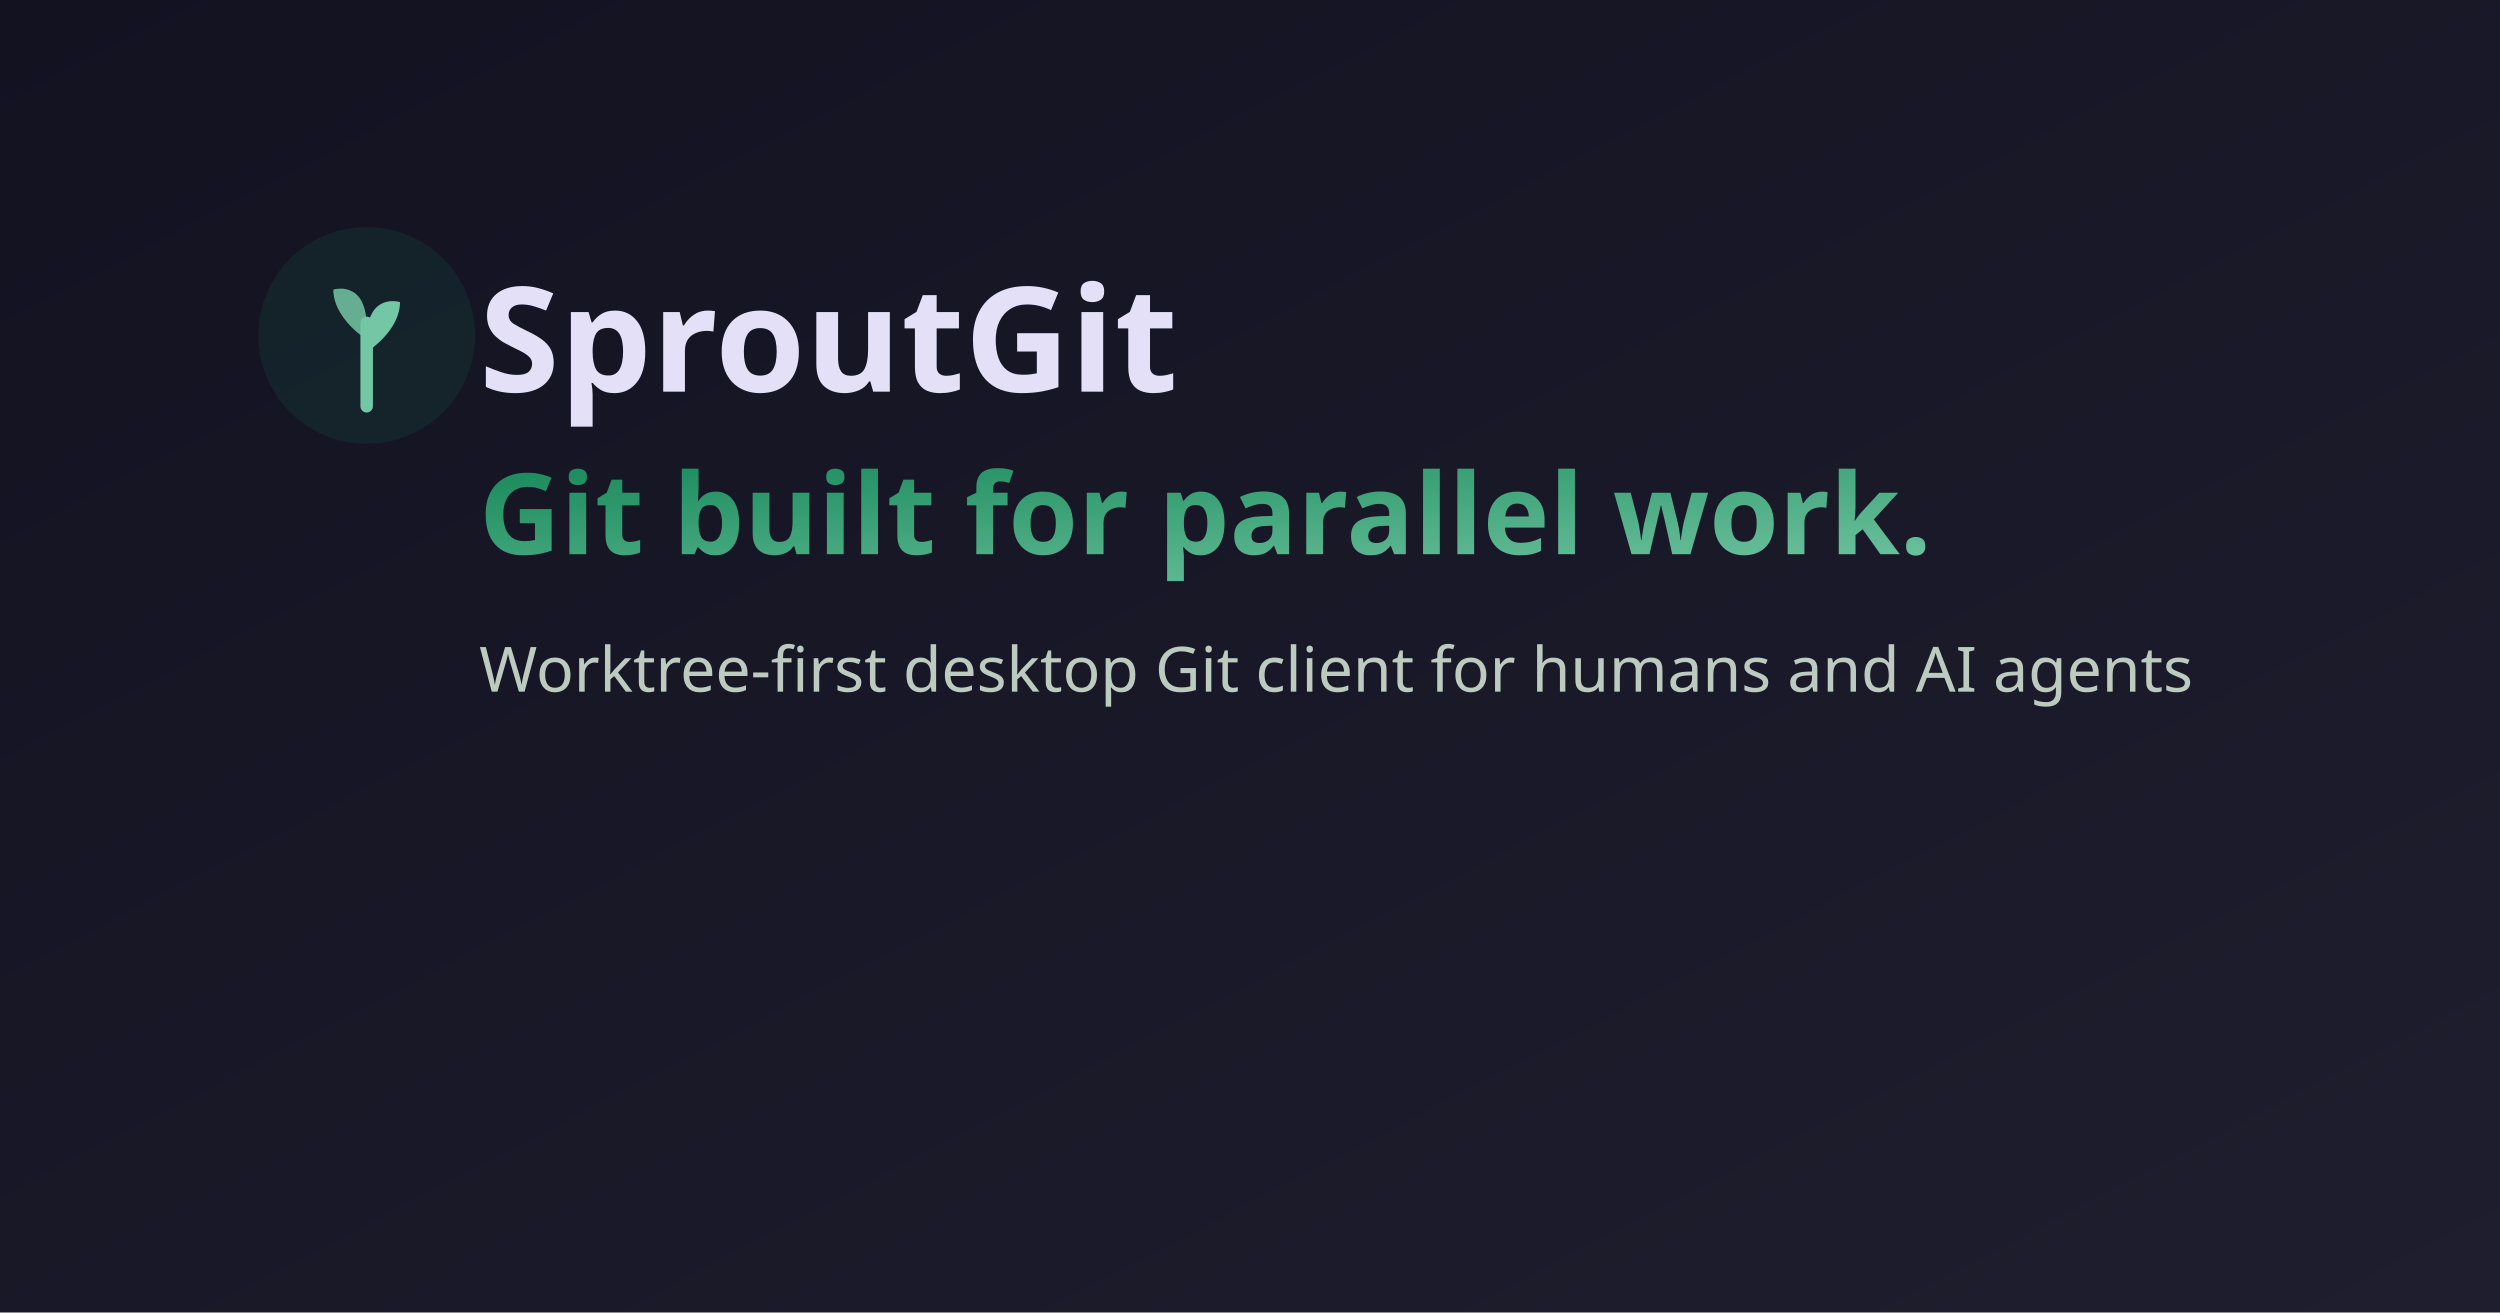
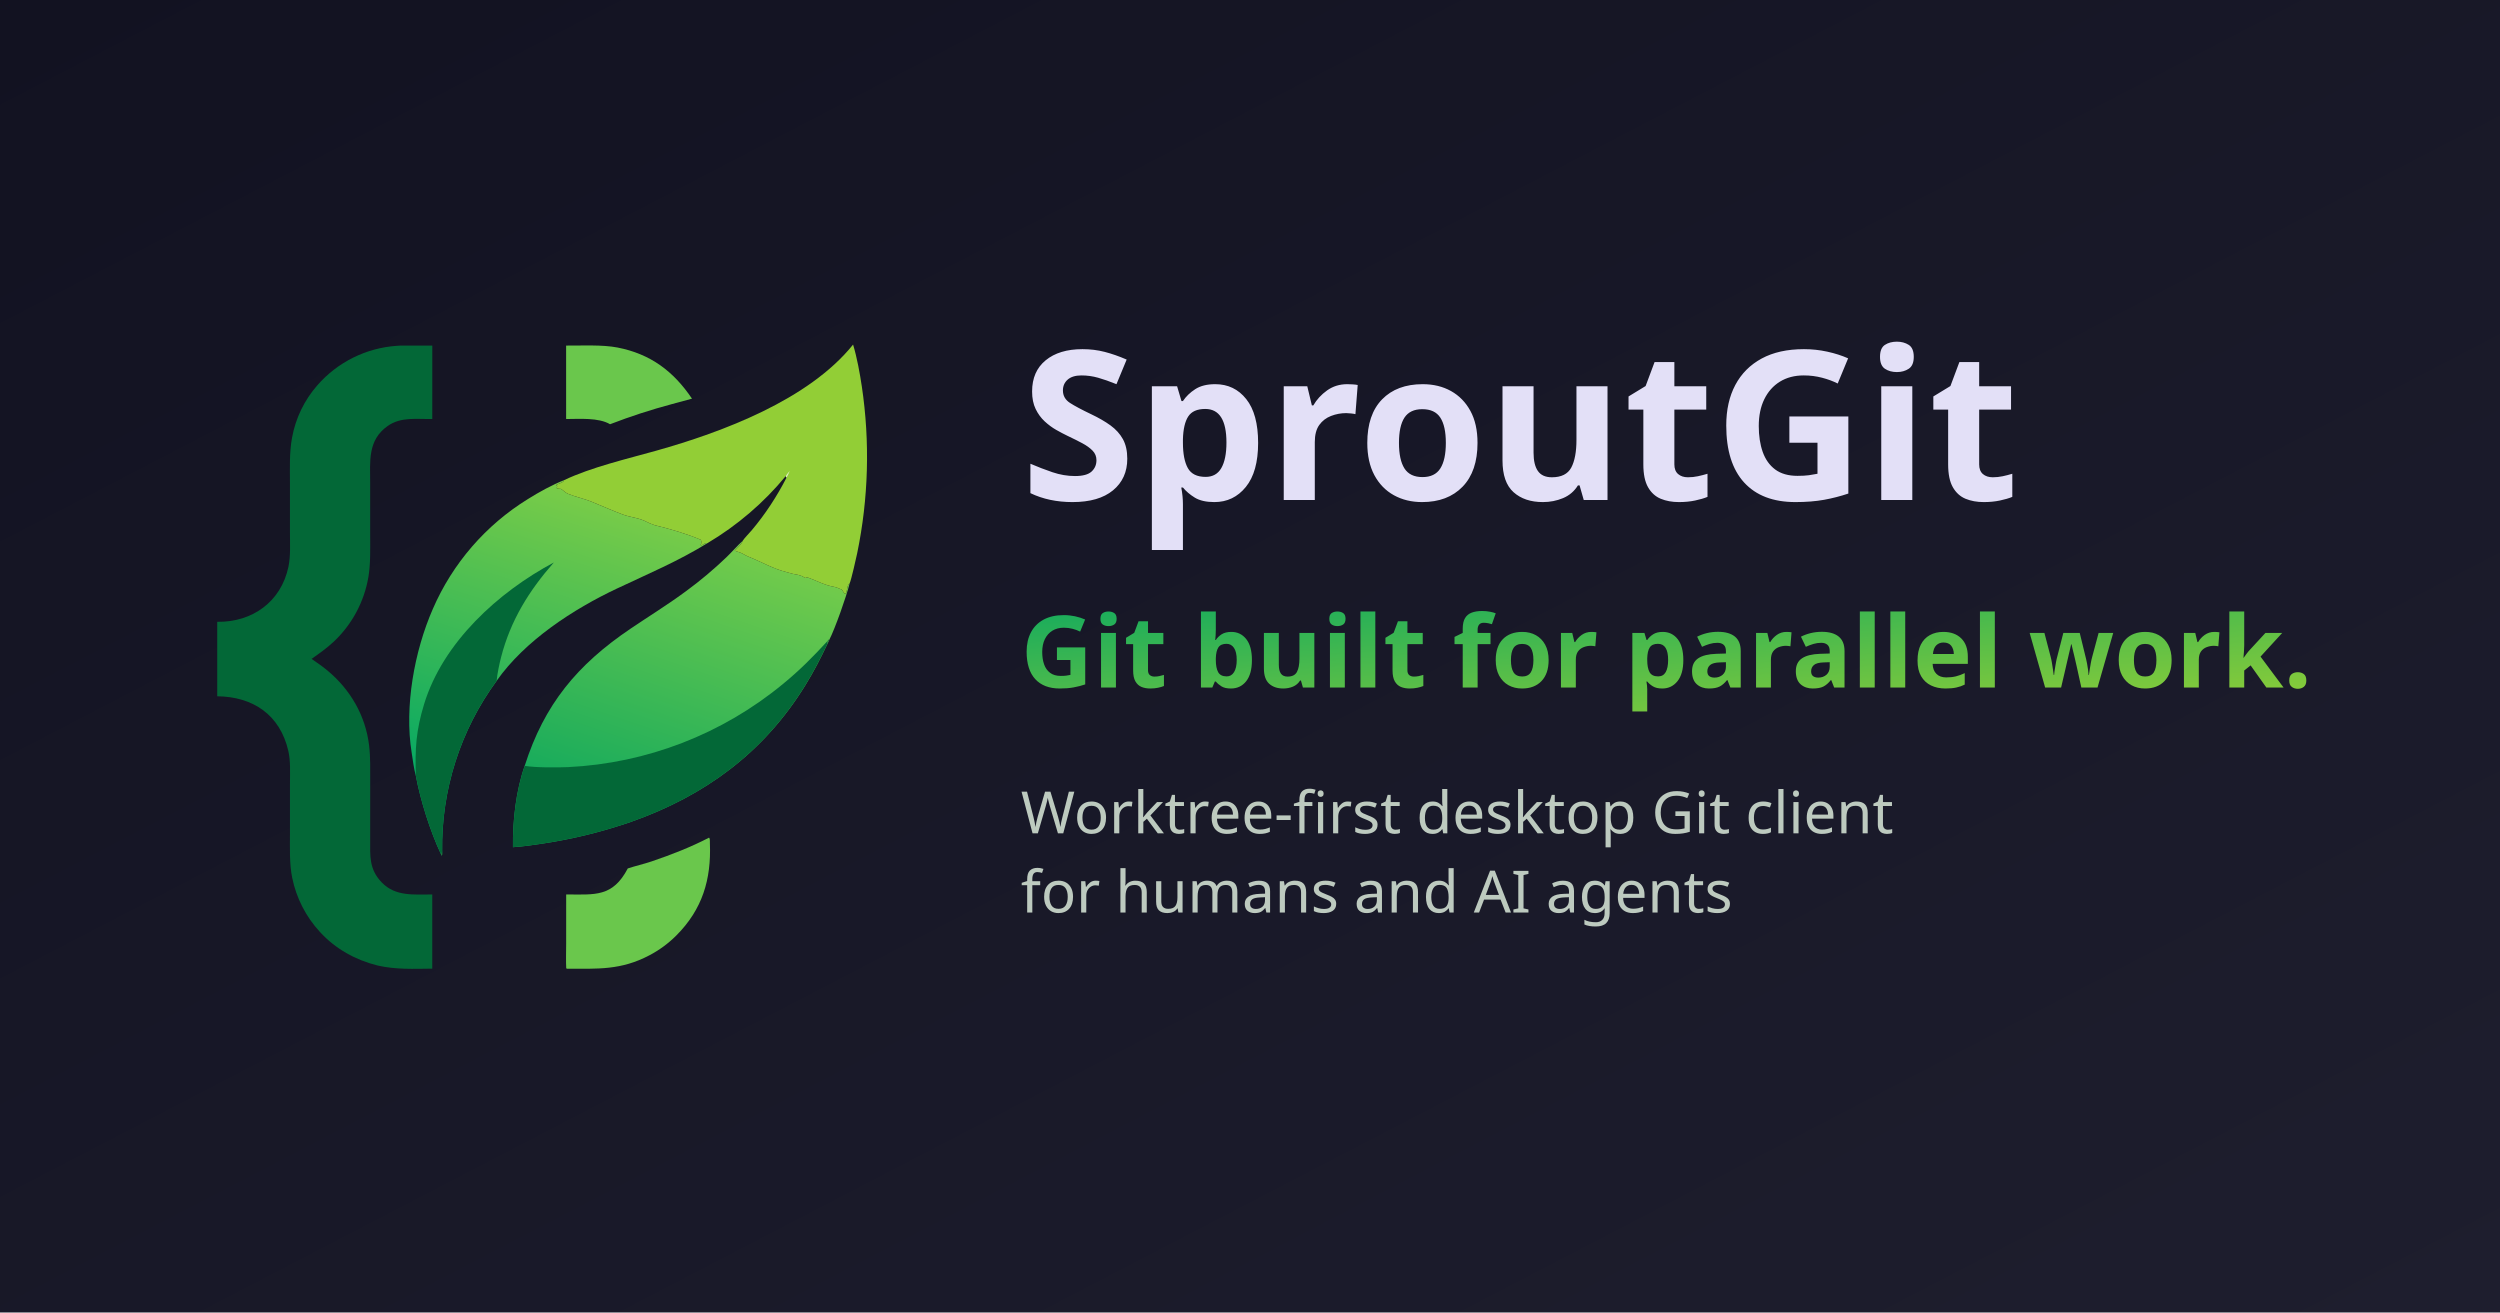
<svg xmlns="http://www.w3.org/2000/svg" width="1200" height="630" viewBox="0 0 1200 630">
  <defs>
    <linearGradient id="bg" x1="0" y1="0" x2="1" y2="1">
      <stop offset="0%" stop-color="#121221" />
      <stop offset="100%" stop-color="#1e1e2e" />
    </linearGradient>
    <linearGradient id="accent" x1="0" y1="0" x2="1" y2="1">
-       <stop offset="0%" stop-color="#1a8a5c" />
-       <stop offset="100%" stop-color="#74c7a4" />
+       <stop offset="0%" stop-color="#19ac5c" />
+       <stop offset="100%" stop-color="#92ce36" />
+     </linearGradient>
+     <linearGradient id="logoLeaf1" x1="0" y1="0" x2="1" y2="0" gradientUnits="userSpaceOnUse" gradientTransform="matrix(-203.82,603.118,-603.118,-203.82,1427.32,794.322)">
+       <stop offset="0" stop-color="rgb(114,203,75)" />
+       <stop offset="1" stop-color="rgb(25,172,92)" />
+     </linearGradient>
+     <linearGradient id="logoLeaf2" x1="0" y1="0" x2="1" y2="0" gradientUnits="userSpaceOnUse" gradientTransform="matrix(-215.719,687.083,-687.083,-215.719,1101.79,671.307)">
+       <stop offset="0" stop-color="rgb(121,204,72)" />
+       <stop offset="1" stop-color="rgb(10,170,98)" />
    </linearGradient>
  </defs>
  <rect width="1200" height="630" fill="url(#bg)" />
-   <g transform="translate(120 105)">
-     <circle cx="56" cy="56" r="52" fill="#1a8a5c22" />
-     <path d="M56 90V50" stroke="#74c7a4" stroke-width="6" stroke-linecap="round" />
-     <path d="M56 58c0 0-16-10-16-24 0 0 16-5 16 18Z" fill="#74c7a4" opacity="0.85" />
-     <path d="M56 64c0 0 16-10 16-24 0 0-16-5-16 18Z" fill="#74c7a4" />
+   <g transform="translate(80 135) scale(0.176)">
+     <g transform="matrix(1.155129,0,0,1.155129,-113.0102,-188.2509)">
+       <path d="M641.269,315.414C649.471,314.594 663.416,314.935 672.074,314.918L724.997,314.847L724.939,488.129C688.502,489.078 651.251,482.369 619.648,504.667C571.974,538.305 578.276,588.032 578.299,639.584L578.334,761.999C578.323,794.492 579.518,830.266 573.988,862.117C563.926,920.158 535.322,973.373 492.463,1013.78C475.257,1029.8 459.118,1041.06 439.971,1054.59C453.12,1063.63 465.264,1071.93 477.528,1082.13C531.413,1126.95 567.005,1187.95 575.67,1258C579.174,1286.33 578.37,1315.66 578.371,1344.34L578.327,1480.52C578.374,1520.3 575.343,1551.22 606.027,1582.77C638.31,1615.97 681.756,1610.64 724.907,1610.79L724.891,1785.9C681.163,1786.41 638.481,1788.36 595.742,1778.5C543.457,1765.44 496.335,1739.31 459.804,1699.38C426.571,1663.45 403.865,1619.08 394.174,1571.11C387.377,1537.92 388.945,1499.7 388.942,1465.56L388.951,1348.52C388.935,1323.76 390.644,1296.08 385.129,1272.06C365.461,1186.4 301.666,1143.8 217.236,1142.86L217.211,967.036C300.002,968.326 367.992,919.637 385.345,837.159C390.671,811.844 388.932,783.453 388.912,757.527L388.909,638.227C388.916,602.721 387.366,567.389 393.838,532.392C402.17,486.475 422.821,443.685 453.585,408.594C501.325,353.887 568.831,320.372 641.269,315.414Z" fill="rgb(3,104,55)" fill-rule="nonzero" />
+       <path d="M943.134,1307.1C989.351,1161.86 1067.36,1068.24 1192.77,983.44C1237.78,953.008 1280.87,926.634 1324.71,894.219C1357.97,869.813 1389.58,843.249 1419.35,814.699C1432.18,802.448 1445.09,787.391 1457.79,775.852C1456.03,783.159 1444.56,793.24 1438.83,798.868C1442.61,800.532 1444.78,801.442 1448.72,802.475C1456.42,804.493 1463.82,810.224 1471.16,813.146C1501.89,825.369 1529.86,842.085 1562.3,849.963C1566.65,851.019 1571.25,852.692 1575.51,853.634C1586.29,856.016 1594.84,856.213 1604.16,862.933C1606.92,864.928 1608.86,860.561 1611.92,862.623C1632.2,869.82 1651.62,880.765 1672.95,884.312C1678.31,885.204 1685.73,888.416 1690.72,890.606C1694.26,892.528 1695.7,898.781 1699.86,901.338C1705.67,897.019 1702.78,881.637 1710.24,876.652C1703.38,905.243 1675.93,983.134 1662.44,1009.32C1661.05,1012.69 1659.52,1016 1657.87,1019.25C1640.69,1055.19 1626.2,1083.73 1605.03,1117.96C1507.24,1276 1368.7,1377.68 1194.74,1439.18C1127.28,1462.54 1057.81,1479.69 987.222,1490.39C966.643,1493.62 935.931,1498.04 915.407,1499.15C914.427,1437.55 922.571,1365.41 943.134,1307.1Z" fill="url(#logoLeaf1)" fill-rule="nonzero" />
+       <path d="M1657.7,1012.85C1657.73,1014.98 1657.79,1017.11 1657.87,1019.25C1640.69,1055.19 1626.2,1083.73 1605.03,1117.96C1507.24,1276 1368.7,1377.68 1194.74,1439.18C1127.28,1462.54 1057.81,1479.69 987.222,1490.39C966.643,1493.62 935.931,1498.04 915.407,1499.15C914.427,1437.55 922.571,1365.41 943.134,1307.1C969.294,1311.58 1019.71,1311.15 1045.84,1310.09C1231.58,1301.04 1409.42,1232.2 1552.85,1113.84C1593.03,1080.9 1622.78,1050.71 1657.7,1012.85Z" fill="rgb(3,104,55)" fill-rule="nonzero" />
+       <path d="M1657.7,1012.85C1658.53,1011.33 1660.52,1007.66 1662.44,1009.32C1661.05,1012.69 1659.52,1016 1657.87,1019.25C1657.79,1017.11 1657.73,1014.98 1657.7,1012.85Z" fill="rgb(37,117,62)" fill-rule="nonzero" />
+       <path d="M686.084,1330.33C681.346,1313.73 678.99,1292.88 676.246,1275.9C658.805,1168 682.471,1036.59 726.291,936.576C772.826,829.141 851.218,738.581 950.875,677.13C976.227,661.168 1008.27,643.443 1036.28,632.527C1034.53,638.71 1022.83,640.753 1016.61,644.358L1019.48,645.573C1020.2,648.286 1019.62,648.175 1018.5,651.372C1022.3,653.486 1028.22,652.842 1028.84,653.245C1035.12,657.327 1038.81,662.158 1046.17,665.172C1063.6,672.149 1082.78,676.155 1100.14,683.134C1124.83,693.065 1150.24,704.636 1175.19,713.868C1193.09,720.492 1213.55,721.462 1231,731.04C1236.54,734.081 1243.87,736.709 1249.8,738.812C1286.68,747.939 1323.21,758.384 1358.24,773.042C1360.52,773.994 1361.28,782.008 1358.41,785.489L1359.08,786.604C1367.01,784.788 1368.39,779.903 1374.97,781.122C1305.05,824.158 1234.61,853.734 1160.89,888.534C1057.55,937.317 943.992,1011.15 876.941,1106.35C791.373,1222.87 746.2,1364.14 748.292,1508.69C748.287,1509.73 749.034,1524.75 745.593,1515.88C720.349,1462.49 697.034,1388.97 686.084,1330.33Z" fill="url(#logoLeaf2)" fill-rule="nonzero" />
+       <path d="M686.084,1330.33C684.25,1266.1 686.379,1224.8 705.489,1161.92C749.918,1015.74 880.571,896.966 1011.92,826.971C953.415,893.541 909.848,963.559 887.494,1050.25C883.452,1065.93 878.105,1090.51 876.941,1106.35C791.373,1222.87 746.2,1364.14 748.292,1508.69C748.287,1509.73 749.034,1524.75 745.593,1515.88C720.349,1462.49 697.034,1388.97 686.084,1330.33Z" fill="rgb(3,104,55)" fill-rule="nonzero" />
+       <path d="M745.593,1515.88C746.529,1514.18 746.765,1513.81 747.322,1511.97L748.292,1508.69C748.287,1509.73 749.034,1524.75 745.593,1515.88Z" fill="rgb(37,117,62)" fill-rule="nonzero" />
+       <path d="M1036.28,632.527C1100.22,602.032 1185.16,582.295 1253.6,563.045C1410.63,518.88 1613.67,442.902 1718.44,312.502C1727.45,341.67 1734.65,381.24 1739.11,411.381C1758.62,542.256 1754.91,675.546 1728.16,805.136C1726.02,815.311 1714.34,867.625 1710.24,876.652C1702.78,881.637 1705.67,897.019 1699.86,901.338C1695.7,898.781 1694.26,892.528 1690.72,890.606C1685.73,888.416 1678.31,885.204 1672.95,884.312C1651.62,880.765 1632.2,869.82 1611.92,862.623C1608.86,860.561 1606.92,864.928 1604.16,862.933C1594.84,856.213 1586.29,856.016 1575.51,853.634C1571.25,852.692 1566.65,851.019 1562.3,849.963C1529.86,842.085 1501.89,825.369 1471.16,813.146C1463.82,810.224 1456.42,804.493 1448.72,802.475C1444.78,801.442 1442.61,800.532 1438.83,798.868C1444.56,793.24 1456.03,783.159 1457.79,775.852C1460.31,771.147 1474.85,756.042 1479.14,750.944C1511.33,712.73 1538.56,671.07 1561.29,626.672L1559.41,623.112C1507.49,686.015 1445.1,739.472 1374.97,781.122C1368.39,779.903 1367.01,784.788 1359.08,786.604L1358.41,785.489C1361.28,782.008 1360.52,773.994 1358.24,773.042C1323.21,758.384 1286.68,747.939 1249.8,738.812C1243.87,736.709 1236.54,734.081 1231,731.04C1213.55,721.462 1193.09,720.492 1175.19,713.868C1150.24,704.636 1124.83,693.065 1100.14,683.134C1082.78,676.155 1063.6,672.149 1046.17,665.172C1038.81,662.158 1035.12,657.327 1028.84,653.245C1028.22,652.842 1022.3,653.486 1018.5,651.372C1019.62,648.175 1020.2,648.286 1019.48,645.573L1016.61,644.358C1022.83,640.753 1034.53,638.71 1036.28,632.527Z" fill="rgb(146,206,54)" fill-rule="nonzero" />
+       <path d="M1559.41,623.112C1561.52,619.35 1566.08,614.01 1569.02,610.743C1566.42,616.74 1564.49,620.942 1561.29,626.672L1559.41,623.112Z" fill="rgb(223,240,196)" fill-rule="nonzero" />
+       <path d="M1378.1,1476.79L1379.14,1477.23C1380.79,1480.18 1380.27,1486.98 1380.41,1490.51C1383.71,1575.01 1362.93,1645.81 1300.96,1707.82C1282.38,1726.38 1261.12,1742.04 1237.87,1754.26C1170.6,1789.89 1115.51,1786.2 1042.95,1786.08L1041.2,1785.06C1040.24,1768.81 1041.04,1743.33 1041.04,1726.5L1041.09,1610.7C1109,1610.99 1150.83,1617.39 1186.53,1549.35C1204.39,1543.4 1224.08,1539.07 1242.97,1532.65C1288.97,1517.01 1334.96,1499.2 1378.1,1476.79Z" fill="rgb(106,199,76)" fill-rule="nonzero" />
+       <path d="M1040.95,314.853C1078.48,315.085 1126.51,312.47 1162.22,319.437C1240.27,334.664 1294.48,375.443 1338.13,440.164C1322.15,444.305 1306.21,448.629 1290.32,453.135C1240.96,466.335 1192.34,482.164 1144.67,500.556C1117.54,484.446 1072.32,488.17 1040.97,488.259L1040.95,314.853Z" fill="rgb(106,199,76)" fill-rule="nonzero" />
+     </g>
  </g>
-   <text x="230" y="188" fill="#e3e0f7" font-size="70" font-family="Space Grotesk, system-ui, sans-serif" font-weight="700">
-     SproutGit
-   </text>
-   <text x="230" y="266" fill="url(#accent)" font-size="54" font-family="Space Grotesk, system-ui, sans-serif" font-weight="700">
-     Git built for parallel work.
-   </text>
-   <text x="230" y="332" fill="#bdcabf" font-size="30" font-family="Space Grotesk, system-ui, sans-serif">
-     Worktree-first desktop Git client for humans and AI agents
-   </text>
+   <text x="490" y="240" fill="#e3e0f7" font-size="100" font-family="Space Grotesk, system-ui, sans-serif" font-weight="700">SproutGit</text>
+   <text x="490" y="330" fill="url(#accent)" font-size="48" font-family="Space Grotesk, system-ui, sans-serif" font-weight="700">Git built for parallel work.</text>
+   <text x="490" y="400" fill="#bdcabf" font-size="28" font-family="Space Grotesk, system-ui, sans-serif">Worktree-first desktop Git client</text>
+   <text x="490" y="438" fill="#bdcabf" font-size="28" font-family="Space Grotesk, system-ui, sans-serif">for humans and AI agents</text>
</svg>
